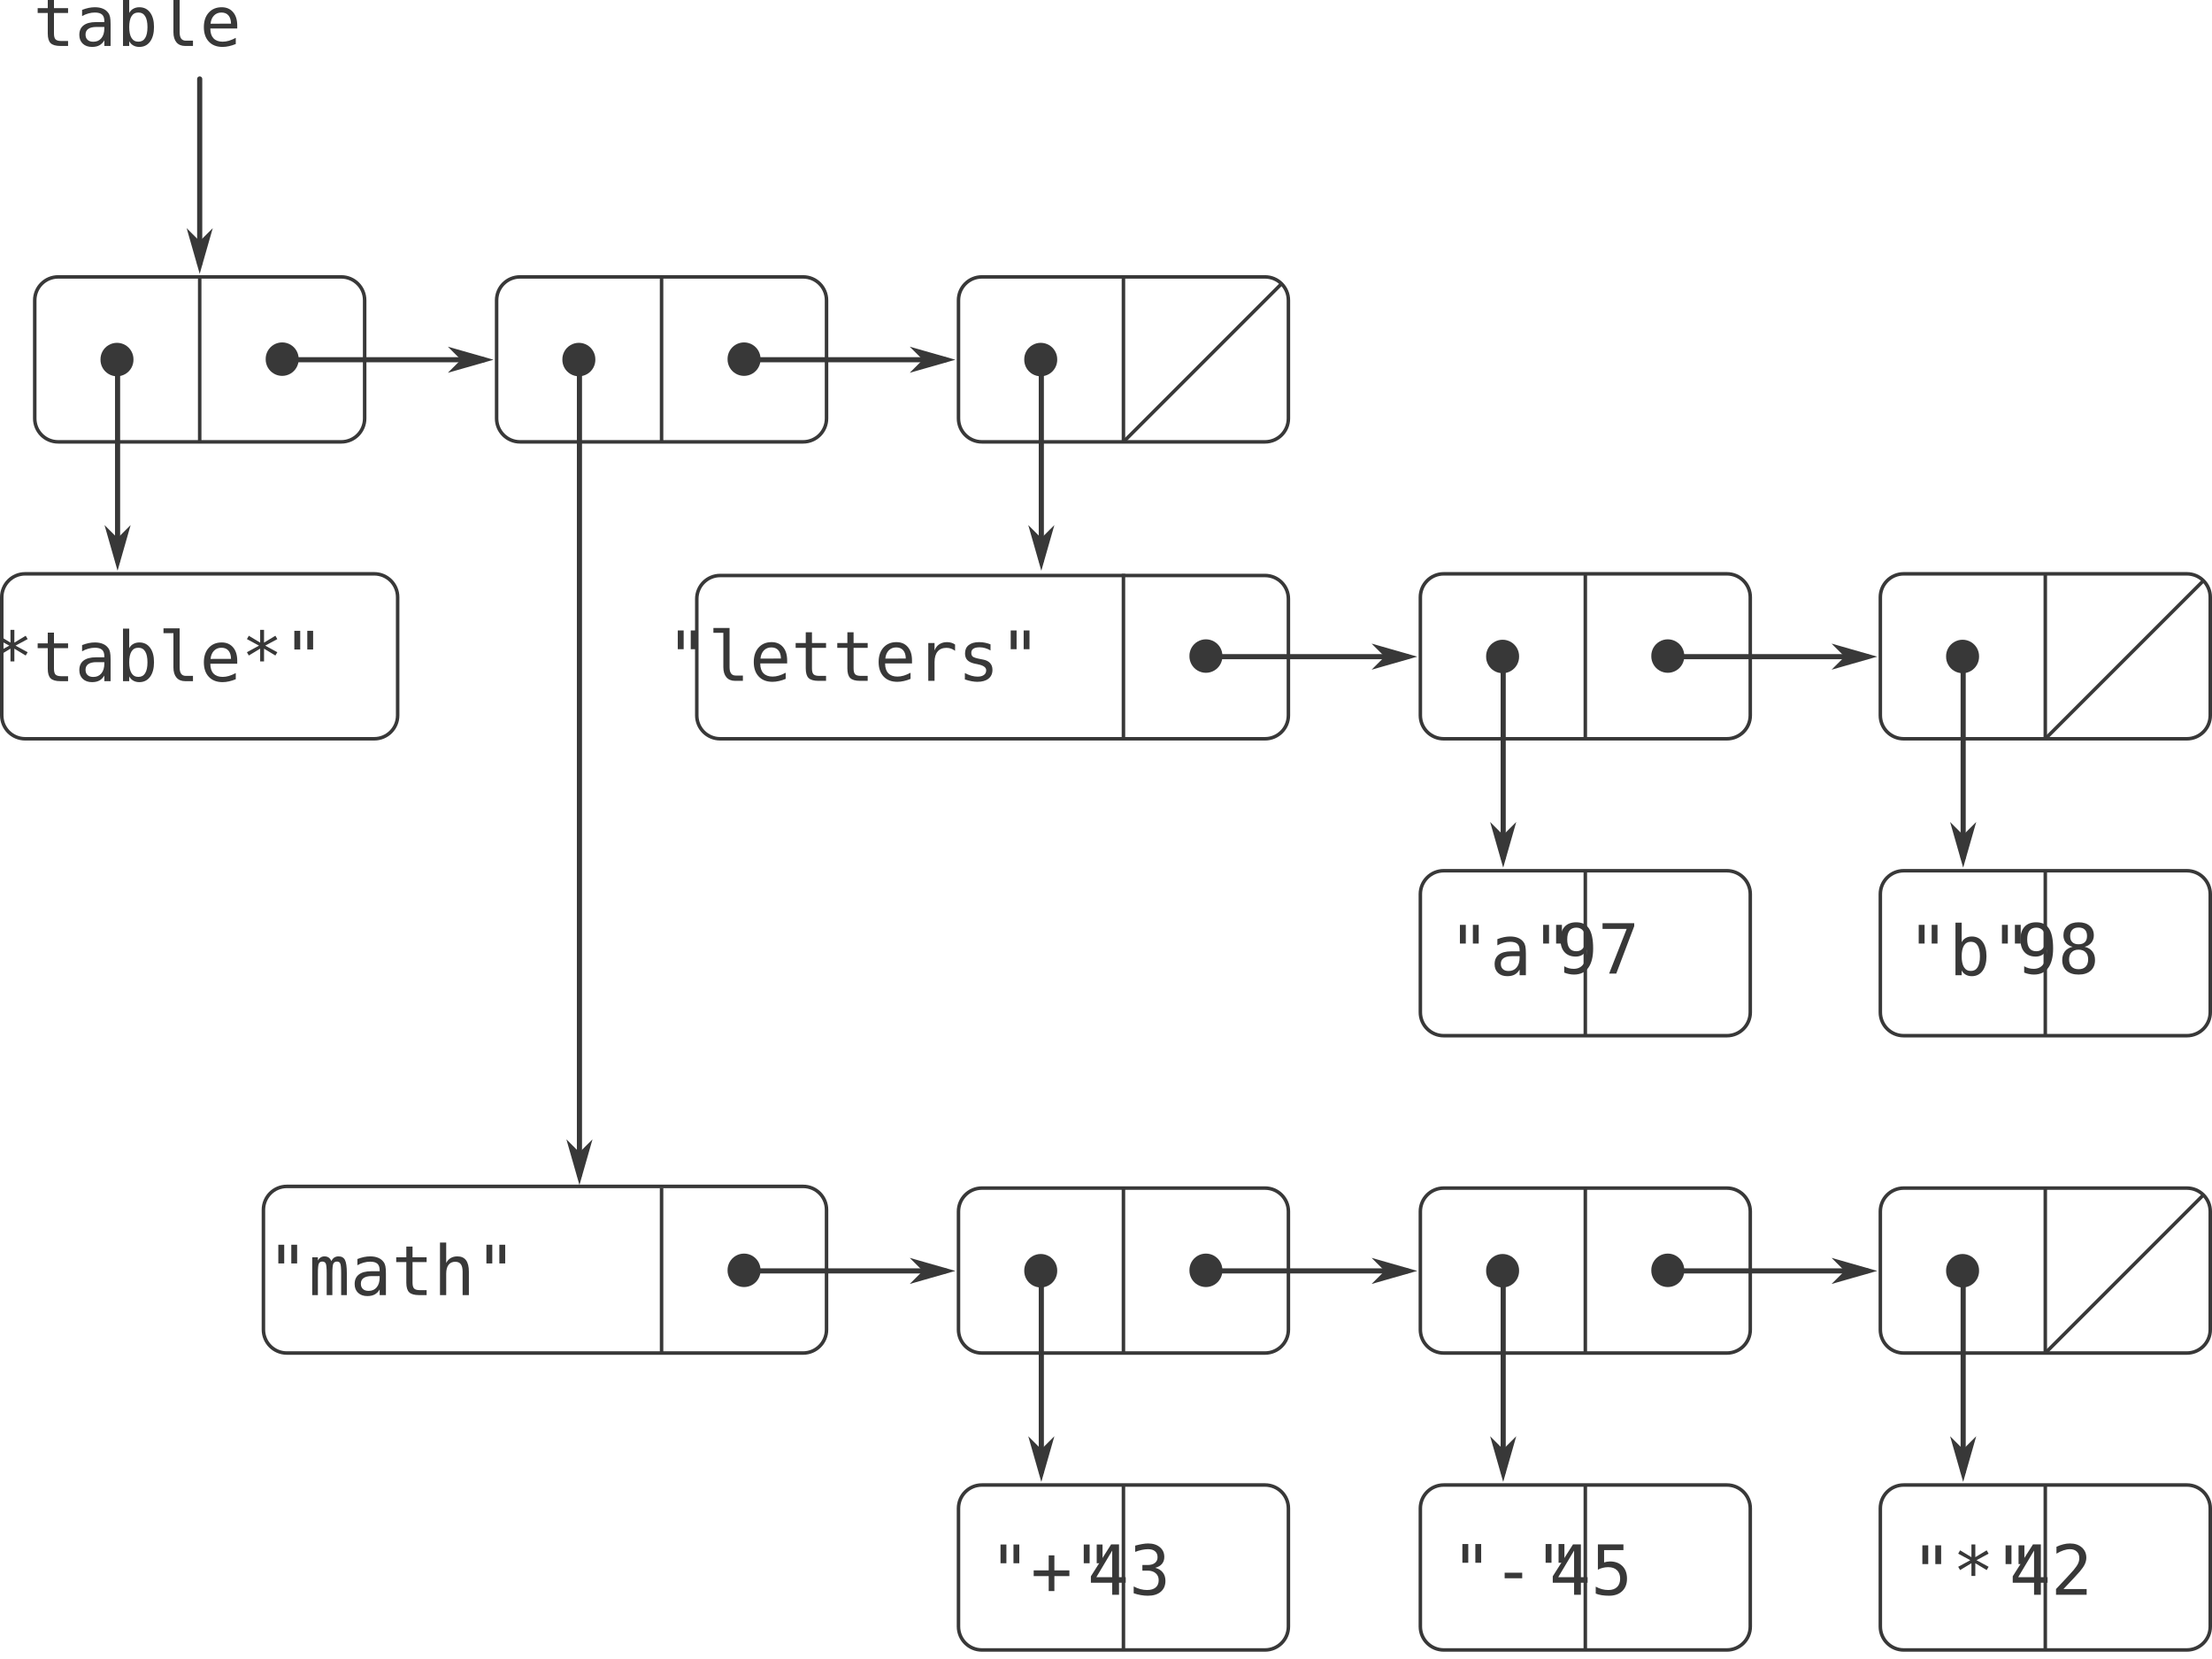
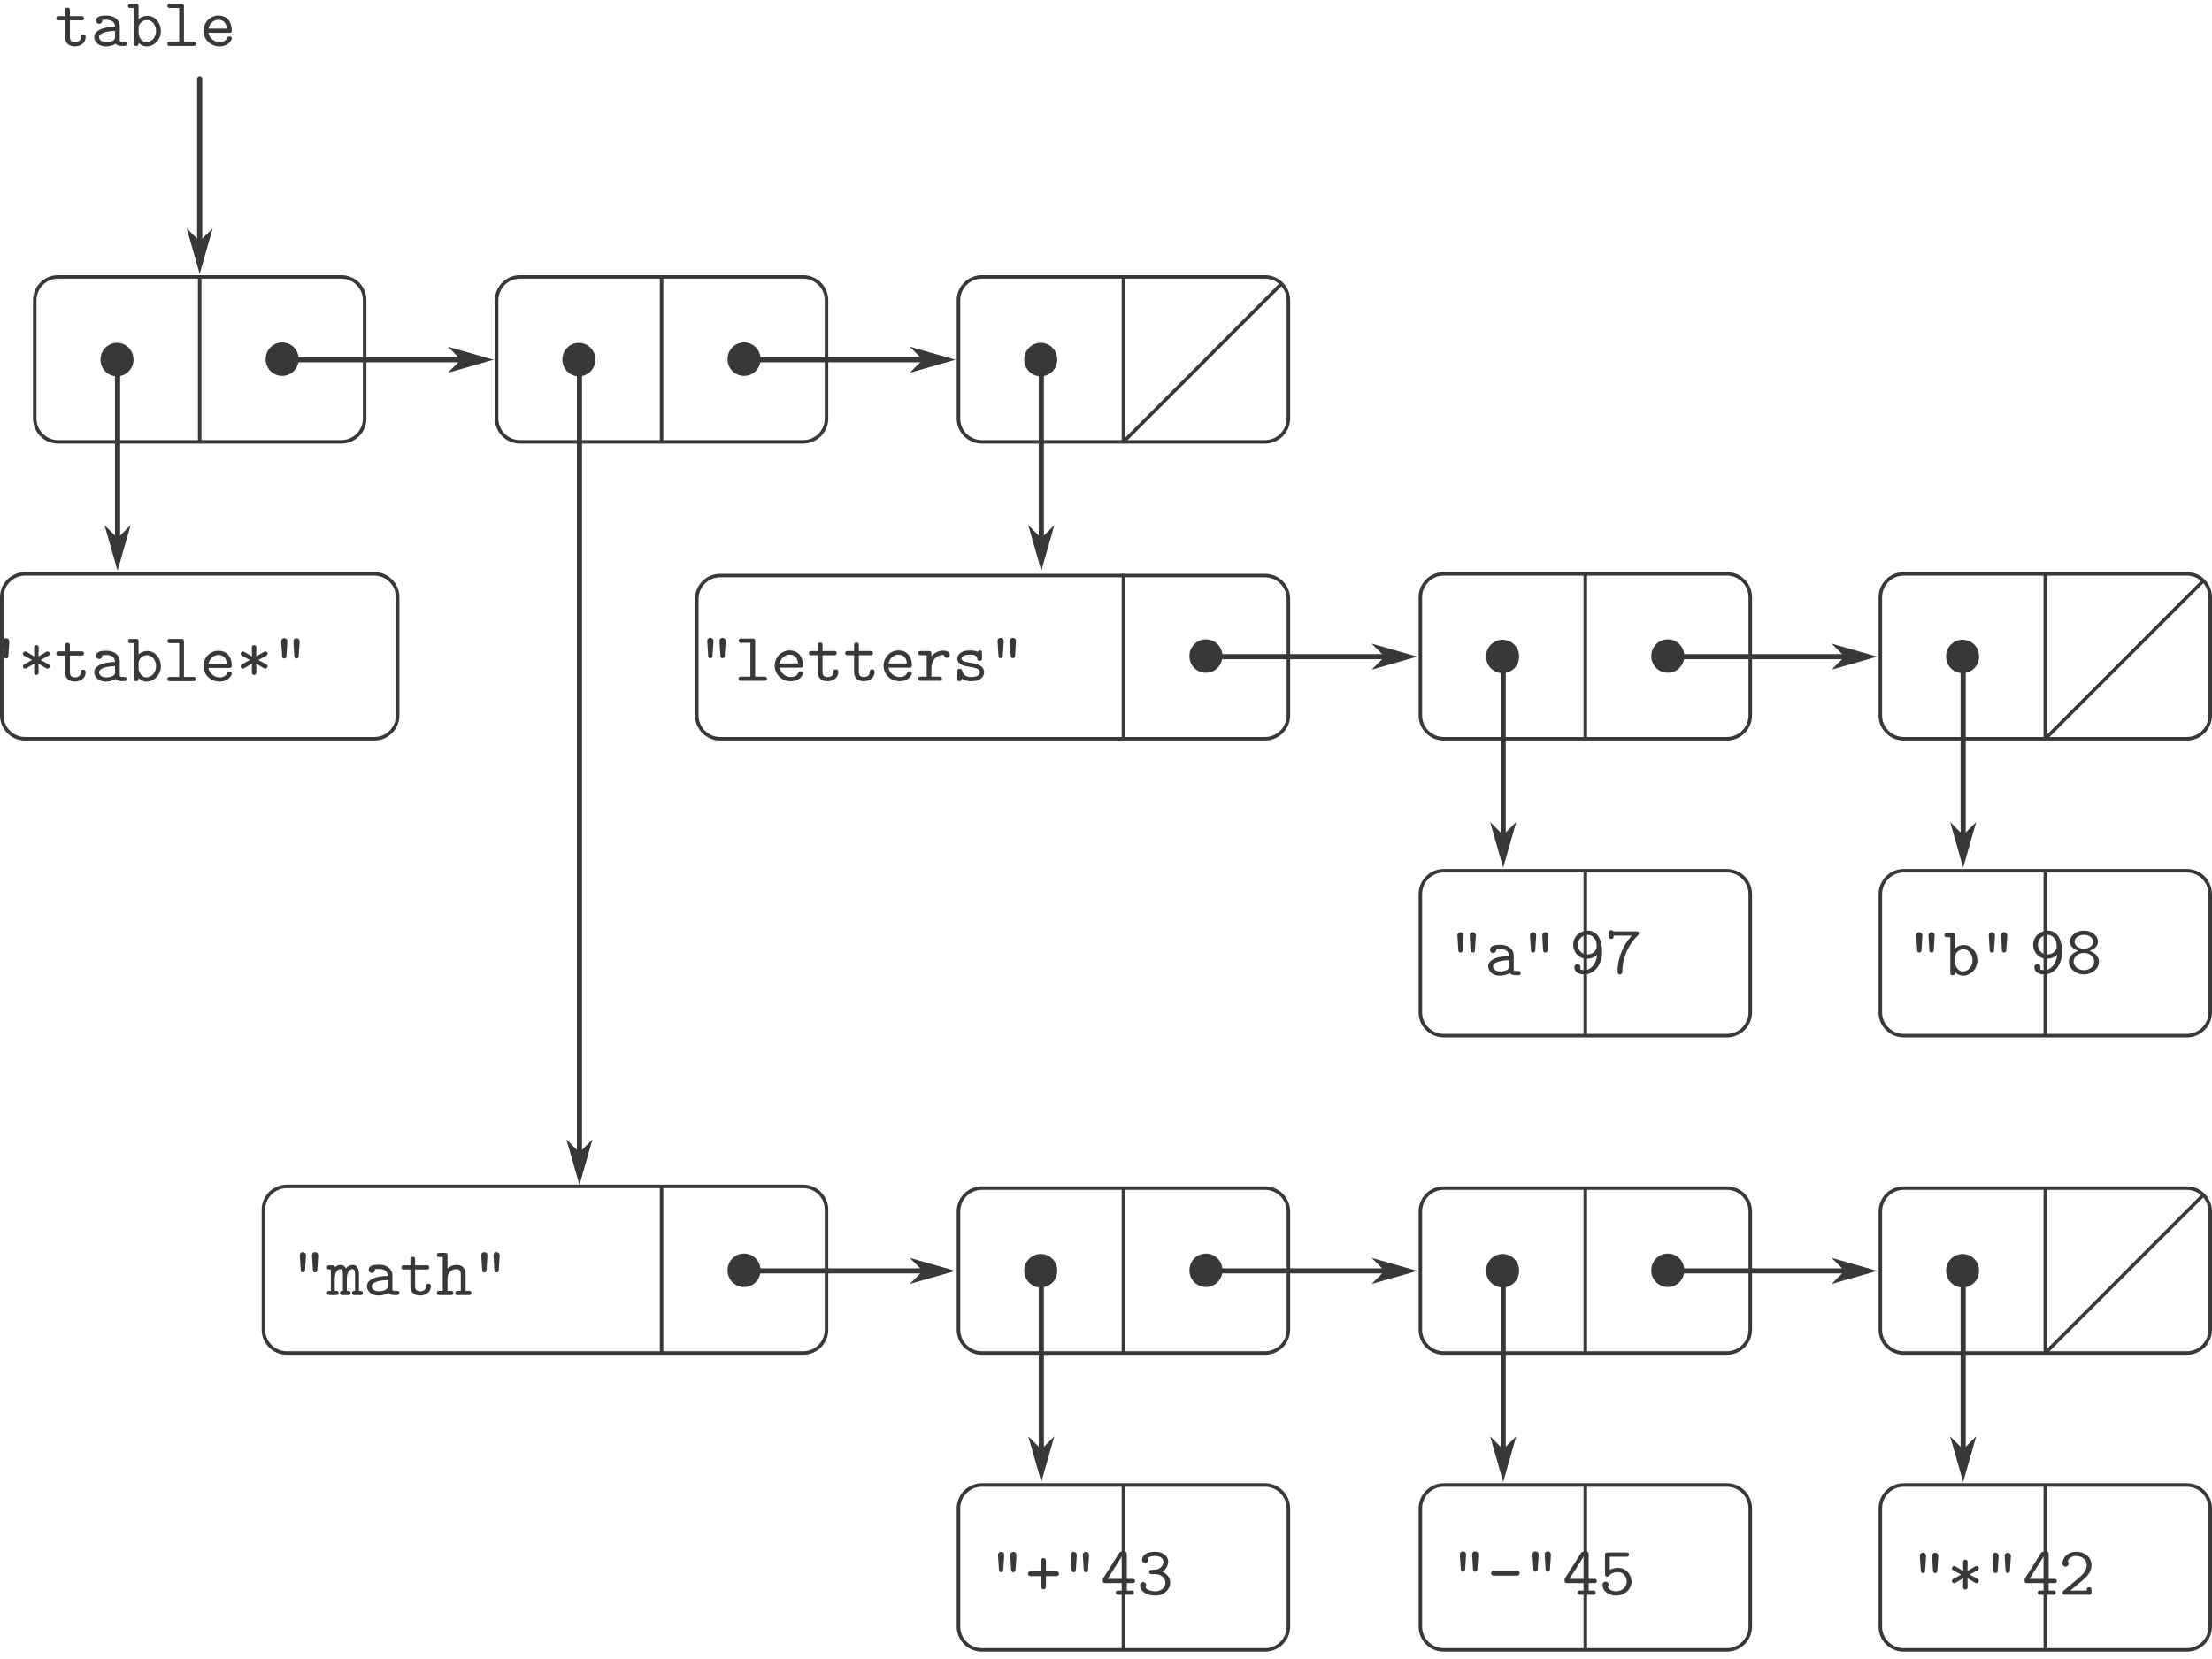
<svg xmlns="http://www.w3.org/2000/svg" preserveAspectRatio="xMinYMin meet" viewBox="0 0 640.012 480" id="svg6534" version="1.1" width="640.012" height="480">
  <defs id="defs6536">
    <marker refX="0" refY="0" orient="auto" id="Arrow1Mstart" style="overflow:visible">
      <path d="M 0,0 5,-5 -12.5,0 5,5 Z" transform="matrix(0.4,0,0,0.4,4,0)" id="path4565" style="fill:#383838;fill-rule:evenodd;stroke:#383838;stroke-width:1pt;marker-start:none" />
    </marker>
    <marker refX="0" refY="0" orient="auto" id="marker7077" style="overflow:visible">
      <path d="M 0,0 5,-5 -12.5,0 5,5 Z" transform="matrix(0.4,0,0,0.4,4,0)" id="path7079" style="fill:#383838;fill-rule:evenodd;stroke:#383838;stroke-width:1pt;marker-start:none" />
    </marker>
    <marker refX="0" refY="0" orient="auto" id="marker7081" style="overflow:visible">
      <path d="M 0,0 5,-5 -12.5,0 5,5 Z" transform="matrix(0.4,0,0,0.4,4,0)" id="path7083" style="fill:#383838;fill-rule:evenodd;stroke:#383838;stroke-width:1pt;marker-start:none" />
    </marker>
    <marker refX="0" refY="0" orient="auto" id="Arrow1Mstart-8" style="overflow:visible">
      <path d="M 0,0 5,-5 -12.5,0 5,5 Z" transform="matrix(0.4,0,0,0.4,4,0)" id="path4565-5" style="fill:#383838;fill-rule:evenodd;stroke:#383838;stroke-width:1pt;marker-start:none" />
    </marker>
    <marker refX="0" refY="0" orient="auto" id="marker7171" style="overflow:visible">
      <path d="M 0,0 5,-5 -12.5,0 5,5 Z" transform="matrix(0.4,0,0,0.4,4,0)" id="path7173" style="fill:#383838;fill-rule:evenodd;stroke:#383838;stroke-width:1pt;marker-start:none" />
    </marker>
    <marker refX="0" refY="0" orient="auto" id="Arrow1Mstart-84" style="overflow:visible">
      <path d="M 0,0 5,-5 -12.5,0 5,5 Z" transform="matrix(0.4,0,0,0.4,4,0)" id="path4565-7" style="fill:#383838;fill-rule:evenodd;stroke:#383838;stroke-width:1pt;marker-start:none" />
    </marker>
    <marker refX="0" refY="0" orient="auto" id="marker7267" style="overflow:visible">
      <path d="M 0,0 5,-5 -12.5,0 5,5 Z" transform="matrix(0.4,0,0,0.4,4,0)" id="path7269" style="fill:#383838;fill-rule:evenodd;stroke:#383838;stroke-width:1pt;marker-start:none" />
    </marker>
    <marker refX="0" refY="0" orient="auto" id="Arrow1Mstart-5" style="overflow:visible">
      <path d="M 0,0 5,-5 -12.5,0 5,5 Z" transform="matrix(0.4,0,0,0.4,4,0)" id="path4565-0" style="fill:#383838;fill-rule:evenodd;stroke:#383838;stroke-width:1pt;marker-start:none" />
    </marker>
    <marker refX="0" refY="0" orient="auto" id="Arrow1Mstart-9" style="overflow:visible">
      <path d="M 0,0 5,-5 -12.5,0 5,5 Z" transform="matrix(0.4,0,0,0.4,4,0)" id="path4565-03" style="fill:#383838;fill-rule:evenodd;stroke:#383838;stroke-width:1pt;marker-start:none" />
    </marker>
    <marker refX="0" refY="0" orient="auto" id="marker3084" style="overflow:visible">
      <path d="M 0,0 5,-5 -12.5,0 5,5 Z" transform="matrix(0.4,0,0,0.4,4,0)" id="path3086" style="fill:#383838;fill-rule:evenodd;stroke:#383838;stroke-width:1pt;marker-start:none" />
    </marker>
    <marker refX="0" refY="0" orient="auto" id="Arrow1Mstart-3" style="overflow:visible">
      <path d="M 0,0 5,-5 -12.5,0 5,5 Z" transform="matrix(0.4,0,0,0.4,4,0)" id="path4565-9" style="fill:#383838;fill-rule:evenodd;stroke:#383838;stroke-width:1pt;marker-start:none" />
    </marker>
    <marker refX="0" refY="0" orient="auto" id="marker3241" style="overflow:visible">
      <path d="M 0,0 5,-5 -12.5,0 5,5 Z" transform="matrix(0.4,0,0,0.4,4,0)" id="path3243" style="fill:#383838;fill-rule:evenodd;stroke:#383838;stroke-width:1pt;marker-start:none" />
    </marker>
    <marker refX="0" refY="0" orient="auto" id="marker3245" style="overflow:visible">
      <path d="M 0,0 5,-5 -12.5,0 5,5 Z" transform="matrix(0.4,0,0,0.4,4,0)" id="path3247" style="fill:#383838;fill-rule:evenodd;stroke:#383838;stroke-width:1pt;marker-start:none" />
    </marker>
    <marker refX="0" refY="0" orient="auto" id="marker3249" style="overflow:visible">
      <path d="M 0,0 5,-5 -12.5,0 5,5 Z" transform="matrix(0.4,0,0,0.4,4,0)" id="path3251" style="fill:#383838;fill-rule:evenodd;stroke:#383838;stroke-width:1pt;marker-start:none" />
    </marker>
    <marker refX="0" refY="0" orient="auto" id="marker3253" style="overflow:visible">
      <path d="M 0,0 5,-5 -12.5,0 5,5 Z" transform="matrix(0.4,0,0,0.4,4,0)" id="path3255" style="fill:#383838;fill-rule:evenodd;stroke:#383838;stroke-width:1pt;marker-start:none" />
    </marker>
    <marker refX="0" refY="0" orient="auto" id="marker3257" style="overflow:visible">
      <path d="M 0,0 5,-5 -12.5,0 5,5 Z" transform="matrix(0.4,0,0,0.4,4,0)" id="path3259" style="fill:#383838;fill-rule:evenodd;stroke:#383838;stroke-width:1pt;marker-start:none" />
    </marker>
    <marker refX="0" refY="0" orient="auto" id="Arrow1Mstart-4" style="overflow:visible">
      <path d="M 0,0 5,-5 -12.5,0 5,5 Z" transform="matrix(0.4,0,0,0.4,4,0)" id="path4565-1" style="fill:#383838;fill-rule:evenodd;stroke:#383838;stroke-width:1pt;marker-start:none" />
    </marker>
    <marker refX="0" refY="0" orient="auto" id="Arrow1Mstart-1" style="overflow:visible">
      <path d="M 0,0 5,-5 -12.5,0 5,5 Z" transform="matrix(0.4,0,0,0.4,4,0)" id="path4565-3" style="fill:#383838;fill-rule:evenodd;stroke:#383838;stroke-width:1pt;marker-start:none" />
    </marker>
    <marker refX="0" refY="0" orient="auto" id="Arrow1Mstart-82" style="overflow:visible">
      <path d="M 0,0 5,-5 -12.5,0 5,5 Z" transform="matrix(0.4,0,0,0.4,4,0)" id="path4565-90" style="fill:#383838;fill-rule:evenodd;stroke:#383838;stroke-width:1pt;marker-start:none" />
    </marker>
    <marker refX="0" refY="0" orient="auto" id="Arrow1Mstart-93" style="overflow:visible">
      <path d="M 0,0 5,-5 -12.5,0 5,5 Z" transform="matrix(0.4,0,0,0.4,4,0)" id="path4565-54" style="fill:#383838;fill-rule:evenodd;stroke:#383838;stroke-width:1pt;marker-start:none" />
    </marker>
    <marker refX="0" refY="0" orient="auto" id="Arrow1Mstart-56" style="overflow:visible">
      <path d="M 0,0 5,-5 -12.5,0 5,5 Z" transform="matrix(0.4,0,0,0.4,4,0)" id="path4565-93" style="fill:#383838;fill-rule:evenodd;stroke:#383838;stroke-width:1pt;marker-start:none" />
    </marker>
    <marker refX="0" refY="0" orient="auto" id="marker3570" style="overflow:visible">
      <path d="M 0,0 5,-5 -12.5,0 5,5 Z" transform="matrix(0.4,0,0,0.4,4,0)" id="path3572" style="fill:#383838;fill-rule:evenodd;stroke:#383838;stroke-width:1pt;marker-start:none" />
    </marker>
    <marker refX="0" refY="0" orient="auto" id="marker3574" style="overflow:visible">
      <path d="M 0,0 5,-5 -12.5,0 5,5 Z" transform="matrix(0.4,0,0,0.4,4,0)" id="path3576" style="fill:#383838;fill-rule:evenodd;stroke:#383838;stroke-width:1pt;marker-start:none" />
    </marker>
    <marker refX="0" refY="0" orient="auto" id="marker3578" style="overflow:visible">
      <path d="M 0,0 5,-5 -12.5,0 5,5 Z" transform="matrix(0.4,0,0,0.4,4,0)" id="path3580" style="fill:#383838;fill-rule:evenodd;stroke:#383838;stroke-width:1pt;marker-start:none" />
    </marker>
    <marker refX="0" refY="0" orient="auto" id="marker3582" style="overflow:visible">
      <path d="M 0,0 5,-5 -12.5,0 5,5 Z" transform="matrix(0.4,0,0,0.4,4,0)" id="path3584" style="fill:#383838;fill-rule:evenodd;stroke:#383838;stroke-width:1pt;marker-start:none" />
    </marker>
    <marker refX="0" refY="0" orient="auto" id="marker3586" style="overflow:visible">
      <path d="M 0,0 5,-5 -12.5,0 5,5 Z" transform="matrix(0.4,0,0,0.4,4,0)" id="path3588" style="fill:#383838;fill-rule:evenodd;stroke:#383838;stroke-width:1pt;marker-start:none" />
    </marker>
    <marker refX="0" refY="0" orient="auto" id="marker3590" style="overflow:visible">
      <path d="M 0,0 5,-5 -12.5,0 5,5 Z" transform="matrix(0.4,0,0,0.4,4,0)" id="path3592" style="fill:#383838;fill-rule:evenodd;stroke:#383838;stroke-width:1pt;marker-start:none" />
    </marker>
    <marker refX="0" refY="0" orient="auto" id="Arrow1Mstart-35" style="overflow:visible">
      <path d="M 0,0 5,-5 -12.5,0 5,5 Z" transform="matrix(0.4,0,0,0.4,4,0)" id="path4565-542" style="fill:#383838;fill-rule:evenodd;stroke:#383838;stroke-width:1pt;marker-start:none" />
    </marker>
    <marker refX="0" refY="0" orient="auto" id="marker3756" style="overflow:visible">
      <path d="M 0,0 5,-5 -12.5,0 5,5 Z" transform="matrix(0.4,0,0,0.4,4,0)" id="path3758" style="fill:#383838;fill-rule:evenodd;stroke:#383838;stroke-width:1pt;marker-start:none" />
    </marker>
    <marker refX="0" refY="0" orient="auto" id="Arrow1Mstart-569" style="overflow:visible">
      <path d="M 0,0 5,-5 -12.5,0 5,5 Z" transform="matrix(0.4,0,0,0.4,4,0)" id="path4565-6" style="fill:#383838;fill-rule:evenodd;stroke:#383838;stroke-width:1pt;marker-start:none" />
    </marker>
    <marker refX="0" refY="0" orient="auto" id="marker3756-7" style="overflow:visible">
      <path d="M 0,0 5,-5 -12.5,0 5,5 Z" transform="matrix(0.4,0,0,0.4,4,0)" id="path3758-6" style="fill:#383838;fill-rule:evenodd;stroke:#383838;stroke-width:1pt;marker-start:none" />
    </marker>
    <marker refX="0" refY="0" orient="auto" id="Arrow1Mstart-51" style="overflow:visible">
      <path d="M 0,0 5,-5 -12.5,0 5,5 Z" transform="matrix(0.4,0,0,0.4,4,0)" id="path4565-77" style="fill:#383838;fill-rule:evenodd;stroke:#383838;stroke-width:1pt;marker-start:none" />
    </marker>
    <marker refX="0" refY="0" orient="auto" id="marker3859" style="overflow:visible">
      <path d="M 0,0 5,-5 -12.5,0 5,5 Z" transform="matrix(0.4,0,0,0.4,4,0)" id="path3861" style="fill:#383838;fill-rule:evenodd;stroke:#383838;stroke-width:1pt;marker-start:none" />
    </marker>
    <marker refX="0" refY="0" orient="auto" id="marker3863" style="overflow:visible">
      <path d="M 0,0 5,-5 -12.5,0 5,5 Z" transform="matrix(0.4,0,0,0.4,4,0)" id="path3865" style="fill:#383838;fill-rule:evenodd;stroke:#383838;stroke-width:1pt;marker-start:none" />
    </marker>
  </defs>
  <rect width="100%" height="100%" fill="#ffffff" id="rect73" x="0" y="0" />
  <rect style="fill:none;fill-opacity:1;stroke:#383838;stroke-width:1.015;stroke-linecap:round;stroke-linejoin:round;stroke-miterlimit:4;stroke-dasharray:none;stroke-dashoffset:0;stroke-opacity:1" id="rect3794-7-1-0-6-6" y="343.755" x="544.05" ry="6.764" rx="6.764" height="47.727" width="95.455" />
  <rect style="fill:none;fill-opacity:1;stroke:#383838;stroke-width:1.015;stroke-linecap:round;stroke-linejoin:round;stroke-miterlimit:4;stroke-dasharray:none;stroke-dashoffset:0;stroke-opacity:1" id="rect3794-7-1-0-5" y="343.755" x="277.326" ry="6.764" rx="6.764" height="47.727" width="95.455" />
  <rect style="fill:none;fill-opacity:1;stroke:#383838;stroke-width:1.015;stroke-linecap:round;stroke-linejoin:round;stroke-miterlimit:4;stroke-dasharray:none;stroke-dashoffset:0;stroke-opacity:1" id="rect3794-7-1-0-5-6" y="80.118" x="10.053" ry="6.764" rx="6.764" height="47.727" width="95.455" />
  <path style="display:inline;fill:none;stroke:#383838;stroke-width:1.488;stroke-linecap:round;stroke-linejoin:round;stroke-miterlimit:4;stroke-dasharray:none;stroke-opacity:1;marker-start:url(#Arrow1Mstart)" id="path4554-9-4-6" d="M 57.78,76.3 V 22.845" />
  <rect style="fill:none;fill-opacity:1;stroke:#383838;stroke-width:1.015;stroke-linecap:round;stroke-linejoin:round;stroke-miterlimit:4;stroke-dasharray:none;stroke-dashoffset:0;stroke-opacity:1" id="rect3794-7-1-0-5-6-0" y="429.664" x="277.326" ry="6.764" rx="6.764" height="47.727" width="95.455" />
  <rect style="fill:none;fill-opacity:1;stroke:#383838;stroke-width:1.015;stroke-linecap:round;stroke-linejoin:round;stroke-miterlimit:4;stroke-dasharray:none;stroke-dashoffset:0;stroke-opacity:1" id="rect3794-7-1-0-5-5-9" y="429.664" x="544.05" ry="6.764" rx="6.764" height="47.727" width="95.455" />
  <rect style="fill:none;fill-opacity:1;stroke:#383838;stroke-width:1.015;stroke-linecap:round;stroke-linejoin:round;stroke-miterlimit:4;stroke-dasharray:none;stroke-dashoffset:0;stroke-opacity:1" id="rect3794-7-1-0-5-5" y="343.755" x="410.962" ry="6.764" rx="6.764" height="47.727" width="95.455" />
  <rect style="fill:none;fill-opacity:1;stroke:#383838;stroke-width:1.015;stroke-linecap:round;stroke-linejoin:round;stroke-miterlimit:4;stroke-dasharray:none;stroke-dashoffset:0;stroke-opacity:1" id="rect3794-7-1-0-5-6-9" y="343.269" x="76.22" ry="6.764" rx="6.764" height="48.213" width="162.923" />
  <rect style="fill:none;fill-opacity:1;stroke:#383838;stroke-width:1.015;stroke-linecap:round;stroke-linejoin:round;stroke-miterlimit:4;stroke-dasharray:none;stroke-dashoffset:0;stroke-opacity:1" id="rect3794-7-1-0-5-5-9-4" y="251.936" x="544.05" ry="6.764" rx="6.764" height="47.727" width="95.455" />
  <rect style="fill:none;fill-opacity:1;stroke:#383838;stroke-width:1.015;stroke-linecap:round;stroke-linejoin:round;stroke-miterlimit:4;stroke-dasharray:none;stroke-dashoffset:0;stroke-opacity:1" id="rect3794-7-1-0-5-8-7" y="251.936" x="410.962" ry="6.764" rx="6.764" height="47.727" width="95.455" />
  <rect style="fill:none;fill-opacity:1;stroke:#383838;stroke-width:1.015;stroke-linecap:round;stroke-linejoin:round;stroke-miterlimit:4;stroke-dasharray:none;stroke-dashoffset:0;stroke-opacity:1" id="rect3794-7-1-0-6-6-0" y="166.027" x="544.05" ry="6.764" rx="6.764" height="47.727" width="95.455" />
  <rect style="fill:none;fill-opacity:1;stroke:#383838;stroke-width:1.015;stroke-linecap:round;stroke-linejoin:round;stroke-miterlimit:4;stroke-dasharray:none;stroke-dashoffset:0;stroke-opacity:1" id="rect3794-7-1-0-5-5-91" y="166.027" x="410.962" ry="6.764" rx="6.764" height="47.727" width="95.455" />
  <rect style="fill:none;fill-opacity:1;stroke:#383838;stroke-width:1.015;stroke-linecap:round;stroke-linejoin:round;stroke-miterlimit:4;stroke-dasharray:none;stroke-dashoffset:0;stroke-opacity:1" id="rect3794-7-1-0-5-6-3" y="166.513" x="201.605" ry="6.764" rx="6.764" height="47.242" width="171.175" />
  <rect style="fill:none;fill-opacity:1;stroke:#383838;stroke-width:1.015;stroke-linecap:round;stroke-linejoin:round;stroke-miterlimit:4;stroke-dasharray:none;stroke-dashoffset:0;stroke-opacity:1" id="rect3794-7-1-0-6-6-0-2" y="80.118" x="277.326" ry="6.764" rx="6.764" height="47.727" width="95.455" />
  <rect style="fill:none;fill-opacity:1;stroke:#383838;stroke-width:1.015;stroke-linecap:round;stroke-linejoin:round;stroke-miterlimit:4;stroke-dasharray:none;stroke-dashoffset:0;stroke-opacity:1" id="rect3794-7-1-0-5-5-91-1" y="80.118" x="143.689" ry="6.764" rx="6.764" height="47.727" width="95.455" />
  <rect style="fill:none;fill-opacity:1;stroke:#383838;stroke-width:1.015;stroke-linecap:round;stroke-linejoin:round;stroke-miterlimit:4;stroke-dasharray:none;stroke-dashoffset:0;stroke-opacity:1" id="rect3794-7-1-0-5-8" y="429.664" x="410.962" ry="6.764" rx="6.764" height="47.727" width="95.455" />
  <rect style="display:inline;fill:none;stroke:#383838;stroke-width:1.015;stroke-linecap:round;stroke-linejoin:round;stroke-miterlimit:4;stroke-dasharray:none;stroke-dashoffset:0;stroke-opacity:1" id="rect3794-77-9-4-4-9-4" y="166.027" x="0.507" ry="6.764" rx="6.764" height="47.727" width="114.546" />
  <path style="display:inline;fill:#383838;fill-opacity:1;stroke:#383838;stroke-width:0;stroke-linecap:round;stroke-linejoin:round;stroke-miterlimit:4;stroke-dasharray:none;stroke-dashoffset:0;stroke-opacity:1" id="path4491-4-7-7-5" d="m 38.621,104.032 a 4.773,4.773 0 1 1 -9.545,0 4.773,4.773 0 1 1 9.545,0 z" />
  <path style="display:inline;fill:none;stroke:#383838;stroke-width:1.488;stroke-linecap:round;stroke-linejoin:round;stroke-miterlimit:4;stroke-dasharray:none;stroke-opacity:1;marker-start:url(#Arrow1Mstart)" id="path4554-5-0-27-6" d="M 34.019,162.209 V 103.509" />
  <path style="display:inline;fill:#383838;fill-opacity:1;stroke:#383838;stroke-width:0;stroke-linecap:round;stroke-linejoin:round;stroke-miterlimit:4;stroke-dasharray:none;stroke-dashoffset:0;stroke-opacity:1" id="path4491-44-0-1-7" d="m 86.416,103.914 a 4.773,4.773 0 1 1 -9.545,0 4.773,4.773 0 1 1 9.545,0 z" />
  <path style="display:inline;fill:none;stroke:#383838;stroke-width:1.488;stroke-linecap:round;stroke-linejoin:round;stroke-miterlimit:4;stroke-dasharray:none;stroke-opacity:1;marker-start:url(#Arrow1Mstart)" id="path4554-5-2-3-85-7" d="M 139.871,104.084 H 81.171" />
  <path style="display:inline;fill:none;stroke:#383838;stroke-width:1.488;stroke-linecap:round;stroke-linejoin:round;stroke-miterlimit:4;stroke-dasharray:none;stroke-opacity:1;marker-start:url(#Arrow1Mstart)" id="path4554-5-2-3-85-3-8-1" d="M 273.507,104.084 H 215.27" />
  <path style="display:inline;fill:#383838;fill-opacity:1;stroke:#383838;stroke-width:0;stroke-linecap:round;stroke-linejoin:round;stroke-miterlimit:4;stroke-dasharray:none;stroke-dashoffset:0;stroke-opacity:1" id="path4491-44-0-1-73-5-5" d="m 220.053,103.914 a 4.773,4.773 0 1 1 -9.545,0 4.773,4.773 0 1 1 9.545,0 z" />
  <path style="display:inline;fill:none;stroke:#383838;stroke-width:1.488;stroke-linecap:round;stroke-linejoin:round;stroke-miterlimit:4;stroke-dasharray:none;stroke-opacity:1;marker-start:url(#Arrow1Mstart)" id="path4554-5-0-27-65-3-7" d="M 167.655,339.937 V 104.011" />
  <path style="display:inline;fill:#383838;fill-opacity:1;stroke:#383838;stroke-width:0;stroke-linecap:round;stroke-linejoin:round;stroke-miterlimit:4;stroke-dasharray:none;stroke-dashoffset:0;stroke-opacity:1" id="path4491-4-7-7-2-2-0" d="m 172.257,104.032 a 4.773,4.773 0 1 1 -9.545,0 4.773,4.773 0 1 1 9.545,0 z" />
  <path style="display:inline;fill:#383838;fill-opacity:1;stroke:#383838;stroke-width:0;stroke-linecap:round;stroke-linejoin:round;stroke-miterlimit:4;stroke-dasharray:none;stroke-dashoffset:0;stroke-opacity:1" id="path4491-4-7-6-8-8-8" d="m 305.894,104.032 a 4.773,4.773 0 1 1 -9.545,0 4.773,4.773 0 1 1 9.545,0 z" />
  <path style="display:inline;fill:none;stroke:#383838;stroke-width:1.488;stroke-linecap:round;stroke-linejoin:round;stroke-miterlimit:4;stroke-dasharray:none;stroke-opacity:1;marker-start:url(#Arrow1Mstart)" id="path4554-5-0-7-2-6-2" d="M 301.292,162.209 V 103.509" />
  <path style="display:inline;fill:none;stroke:#383838;stroke-width:1.488;stroke-linecap:round;stroke-linejoin:round;stroke-miterlimit:4;stroke-dasharray:none;stroke-opacity:1;marker-start:url(#Arrow1Mstart)" id="path4554-5-2-3-85-7-5" d="M 407.144,189.993 H 348.926" />
  <path style="display:inline;fill:#383838;fill-opacity:1;stroke:#383838;stroke-width:0;stroke-linecap:round;stroke-linejoin:round;stroke-miterlimit:4;stroke-dasharray:none;stroke-dashoffset:0;stroke-opacity:1" id="path4491-44-0-1-7-9" d="m 353.689,189.823 a 4.773,4.773 0 1 1 -9.545,0 4.773,4.773 0 1 1 9.545,0 z" />
  <path style="display:inline;fill:#383838;fill-opacity:1;stroke:#383838;stroke-width:0;stroke-linecap:round;stroke-linejoin:round;stroke-miterlimit:4;stroke-dasharray:none;stroke-dashoffset:0;stroke-opacity:1" id="path4491-4-7-7-2-2" d="m 439.53,189.941 a 4.773,4.773 0 1 1 -9.545,0 4.773,4.773 0 1 1 9.545,0 z" />
  <path style="display:inline;fill:none;stroke:#383838;stroke-width:1.488;stroke-linecap:round;stroke-linejoin:round;stroke-miterlimit:4;stroke-dasharray:none;stroke-opacity:1;marker-start:url(#Arrow1Mstart)" id="path4554-5-0-27-65-3" d="M 434.928,248.118 V 189.419" />
  <path style="display:inline;fill:none;stroke:#383838;stroke-width:1.488;stroke-linecap:round;stroke-linejoin:round;stroke-miterlimit:4;stroke-dasharray:none;stroke-opacity:1;marker-start:url(#Arrow1Mstart)" id="path4554-5-2-3-85-3-8" d="M 540.231,189.993 H 482.822" />
  <path style="display:inline;fill:#383838;fill-opacity:1;stroke:#383838;stroke-width:0;stroke-linecap:round;stroke-linejoin:round;stroke-miterlimit:4;stroke-dasharray:none;stroke-dashoffset:0;stroke-opacity:1" id="path4491-44-0-1-73-5" d="m 487.326,189.823 a 4.773,4.773 0 1 1 -9.545,0 4.773,4.773 0 1 1 9.545,0 z" />
  <path style="display:inline;fill:#383838;fill-opacity:1;stroke:#383838;stroke-width:0;stroke-linecap:round;stroke-linejoin:round;stroke-miterlimit:4;stroke-dasharray:none;stroke-dashoffset:0;stroke-opacity:1" id="path4491-4-7-6-8-8" d="m 572.618,189.941 a 4.773,4.773 0 1 1 -9.545,0 4.773,4.773 0 1 1 9.545,0 z" />
  <path style="display:inline;fill:none;stroke:#383838;stroke-width:1.488;stroke-linecap:round;stroke-linejoin:round;stroke-miterlimit:4;stroke-dasharray:none;stroke-opacity:1;marker-start:url(#Arrow1Mstart)" id="path4554-5-0-7-2-6" d="M 568.016,248.118 V 189.901" />
  <path style="display:inline;fill:none;stroke:#383838;stroke-width:1.488;stroke-linecap:round;stroke-linejoin:round;stroke-miterlimit:4;stroke-dasharray:none;stroke-opacity:1;marker-start:url(#Arrow1Mstart)" id="path4554-5-2-3-85-7-4" d="M 273.507,367.721 H 215.348" />
  <path style="display:inline;fill:#383838;fill-opacity:1;stroke:#383838;stroke-width:0;stroke-linecap:round;stroke-linejoin:round;stroke-miterlimit:4;stroke-dasharray:none;stroke-dashoffset:0;stroke-opacity:1" id="path4491-44-0-1-7-7" d="m 220.053,367.55 a 4.773,4.773 0 1 1 -9.545,0 4.773,4.773 0 1 1 9.545,0 z" />
  <path style="display:inline;fill:#383838;fill-opacity:1;stroke:#383838;stroke-width:0;stroke-linecap:round;stroke-linejoin:round;stroke-miterlimit:4;stroke-dasharray:none;stroke-dashoffset:0;stroke-opacity:1" id="path4491-4-7-7" d="m 305.894,367.668 a 4.773,4.773 0 1 1 -9.545,0 4.773,4.773 0 1 1 9.545,0 z" />
  <path style="display:inline;fill:none;stroke:#383838;stroke-width:1.488;stroke-linecap:round;stroke-linejoin:round;stroke-miterlimit:4;stroke-dasharray:none;stroke-opacity:1;marker-start:url(#Arrow1Mstart)" id="path4554-5-0-27" d="M 301.292,425.846 V 367.687" />
  <path style="display:inline;fill:none;stroke:#383838;stroke-width:1.488;stroke-linecap:round;stroke-linejoin:round;stroke-miterlimit:4;stroke-dasharray:none;stroke-opacity:1;marker-start:url(#Arrow1Mstart)" id="path4554-5-2-3-85" d="M 407.144,367.721 H 348.926" />
  <path style="display:inline;fill:#383838;fill-opacity:1;stroke:#383838;stroke-width:0;stroke-linecap:round;stroke-linejoin:round;stroke-miterlimit:4;stroke-dasharray:none;stroke-dashoffset:0;stroke-opacity:1" id="path4491-44-0-1" d="m 353.689,367.55 a 4.773,4.773 0 1 1 -9.545,0 4.773,4.773 0 1 1 9.545,0 z" />
  <path style="display:inline;fill:#383838;fill-opacity:1;stroke:#383838;stroke-width:0;stroke-linecap:round;stroke-linejoin:round;stroke-miterlimit:4;stroke-dasharray:none;stroke-dashoffset:0;stroke-opacity:1" id="path4491-4-7-7-2" d="m 439.53,367.668 a 4.773,4.773 0 1 1 -9.545,0 4.773,4.773 0 1 1 9.545,0 z" />
  <path style="display:inline;fill:none;stroke:#383838;stroke-width:1.488;stroke-linecap:round;stroke-linejoin:round;stroke-miterlimit:4;stroke-dasharray:none;stroke-opacity:1;marker-start:url(#Arrow1Mstart)" id="path4554-5-0-27-65" d="M 434.928,425.846 V 367.687" />
  <path style="display:inline;fill:none;stroke:#383838;stroke-width:1.488;stroke-linecap:round;stroke-linejoin:round;stroke-miterlimit:4;stroke-dasharray:none;stroke-opacity:1;marker-start:url(#Arrow1Mstart)" id="path4554-5-2-3-85-3" d="M 540.231,367.721 H 482.618" />
  <path style="display:inline;fill:#383838;fill-opacity:1;stroke:#383838;stroke-width:0;stroke-linecap:round;stroke-linejoin:round;stroke-miterlimit:4;stroke-dasharray:none;stroke-dashoffset:0;stroke-opacity:1" id="path4491-44-0-1-73" d="m 487.326,367.55 a 4.773,4.773 0 1 1 -9.545,0 4.773,4.773 0 1 1 9.545,0 z" />
  <path style="display:inline;fill:#383838;fill-opacity:1;stroke:#383838;stroke-width:0;stroke-linecap:round;stroke-linejoin:round;stroke-miterlimit:4;stroke-dasharray:none;stroke-dashoffset:0;stroke-opacity:1" id="path4491-4-7-6-8" d="m 572.618,367.668 a 4.773,4.773 0 1 1 -9.545,0 4.773,4.773 0 1 1 9.545,0 z" />
  <path style="display:inline;fill:none;stroke:#383838;stroke-width:1.488;stroke-linecap:round;stroke-linejoin:round;stroke-miterlimit:4;stroke-dasharray:none;stroke-opacity:1;marker-start:url(#Arrow1Mstart)" id="path4554-5-0-7-2" d="M 568.016,425.846 V 367.687" />
  <path style="fill:none;stroke:#383838;stroke-width:1.015;stroke-linecap:butt;stroke-linejoin:round;stroke-miterlimit:4;stroke-dasharray:none;stroke-opacity:1" id="path4373-3" d="m 591.777,391.482 45.818,-45.818" />
  <path style="fill:none;stroke:#383838;stroke-width:1.015;stroke-linecap:butt;stroke-linejoin:miter;stroke-miterlimit:4;stroke-dasharray:none;stroke-opacity:1" id="path4405-1-3-84-0" d="m 591.777,343.755 v 47.727" />
  <path style="fill:none;stroke:#383838;stroke-width:1.015;stroke-linecap:butt;stroke-linejoin:miter;stroke-miterlimit:4;stroke-dasharray:none;stroke-opacity:1" id="path4405-1-3-3-8" d="m 458.689,343.755 v 47.727" />
  <path style="fill:none;stroke:#383838;stroke-width:1.015;stroke-linecap:butt;stroke-linejoin:miter;stroke-miterlimit:4;stroke-dasharray:none;stroke-opacity:1" id="path4405-1-3-3" d="m 325.053,343.755 v 47.727" />
  <path style="fill:none;stroke:#383838;stroke-width:1.015;stroke-linecap:butt;stroke-linejoin:miter;stroke-miterlimit:4;stroke-dasharray:none;stroke-opacity:1" id="path4405-1-3-3-4-6" d="m 191.417,343.755 v 47.727" />
  <path style="fill:none;stroke:#383838;stroke-width:1.015;stroke-linecap:butt;stroke-linejoin:miter;stroke-miterlimit:4;stroke-dasharray:none;stroke-opacity:1" id="path4405-1-3-3-4-2" d="m 325.053,429.664 v 47.727" />
  <path style="fill:none;stroke:#383838;stroke-width:1.015;stroke-linecap:butt;stroke-linejoin:miter;stroke-miterlimit:4;stroke-dasharray:none;stroke-opacity:1" id="path4405-1-3-3-43" d="m 458.689,429.664 v 47.727" />
  <path style="fill:none;stroke:#383838;stroke-width:1.015;stroke-linecap:butt;stroke-linejoin:miter;stroke-miterlimit:4;stroke-dasharray:none;stroke-opacity:1" id="path4405-1-3-3-8-8" d="m 591.777,429.664 v 47.727" />
  <path style="fill:none;stroke:#383838;stroke-width:1.015;stroke-linecap:butt;stroke-linejoin:miter;stroke-miterlimit:4;stroke-dasharray:none;stroke-opacity:1" id="path4405-1-3-3-8-8-9" d="m 591.777,251.936 v 47.727" />
  <path style="fill:none;stroke:#383838;stroke-width:1.015;stroke-linecap:butt;stroke-linejoin:miter;stroke-miterlimit:4;stroke-dasharray:none;stroke-opacity:1" id="path4405-1-3-3-43-9" d="m 458.689,251.936 v 47.727" />
  <path style="fill:none;stroke:#383838;stroke-width:1.015;stroke-linecap:butt;stroke-linejoin:round;stroke-miterlimit:4;stroke-dasharray:none;stroke-opacity:1" id="path4373-3-5" d="m 591.777,213.755 45.818,-45.818" />
  <path style="fill:none;stroke:#383838;stroke-width:1.015;stroke-linecap:butt;stroke-linejoin:miter;stroke-miterlimit:4;stroke-dasharray:none;stroke-opacity:1" id="path4405-1-3-84-0-7" d="m 591.777,166.027 v 47.727" />
  <path style="fill:none;stroke:#383838;stroke-width:1.015;stroke-linecap:butt;stroke-linejoin:miter;stroke-miterlimit:4;stroke-dasharray:none;stroke-opacity:1" id="path4405-1-3-3-8-3" d="m 458.689,166.027 v 47.727" />
  <path style="fill:none;stroke:#383838;stroke-width:1.015;stroke-linecap:butt;stroke-linejoin:miter;stroke-miterlimit:4;stroke-dasharray:none;stroke-opacity:1" id="path4405-1-3-3-4-5" d="m 325.053,166.027 v 47.727" />
  <path style="fill:none;stroke:#383838;stroke-width:1.015;stroke-linecap:butt;stroke-linejoin:round;stroke-miterlimit:4;stroke-dasharray:none;stroke-opacity:1" id="path4373-3-5-5" d="M 325.053,127.846 370.871,82.027" />
  <path style="fill:none;stroke:#383838;stroke-width:1.015;stroke-linecap:butt;stroke-linejoin:miter;stroke-miterlimit:4;stroke-dasharray:none;stroke-opacity:1" id="path4405-1-3-84-0-7-6" d="M 325.053,80.118 V 127.846" />
  <path style="fill:none;stroke:#383838;stroke-width:1.015;stroke-linecap:butt;stroke-linejoin:miter;stroke-miterlimit:4;stroke-dasharray:none;stroke-opacity:1" id="path4405-1-3-3-8-3-7" d="M 191.417,80.118 V 127.846" />
  <path style="fill:none;stroke:#383838;stroke-width:1.015;stroke-linecap:butt;stroke-linejoin:miter;stroke-miterlimit:4;stroke-dasharray:none;stroke-opacity:1" id="path4405-1-3-3-4" d="M 57.78,80.118 V 127.846" />
-   <text style="font-style:normal;font-variant:normal;font-weight:normal;font-stretch:normal;font-size:20px;line-height:125%;font-family:Inconsolata;-inkscape-font-specification:Inconsolata;letter-spacing:0px;word-spacing:0px;fill:#383838;fill-opacity:1;stroke:none" xml:space="preserve" id="text3007-0-2-9-5" y="461.458" x="286.188">
-     <tspan style="font-weight:normal;-inkscape-font-specification:Inconsolata" id="tspan3009-8-5-1-5" y="461.458" x="286.188">"+"</tspan>
-   </text>
-   <text style="font-style:normal;font-variant:normal;font-weight:normal;font-stretch:normal;font-size:20px;line-height:125%;font-family:Inconsolata;-inkscape-font-specification:Inconsolata;letter-spacing:0px;word-spacing:0px;fill:#383838;fill-opacity:1;stroke:none" xml:space="preserve" id="text3007-0-2-9" y="461.32" x="419.824">
-     <tspan style="font-weight:normal;-inkscape-font-specification:Inconsolata" id="tspan3009-8-5-1" y="461.32" x="419.824">"-"</tspan>
-   </text>
-   <text style="font-style:normal;font-variant:normal;font-weight:normal;font-stretch:normal;font-size:20px;line-height:125%;font-family:Inconsolata;-inkscape-font-specification:Inconsolata;letter-spacing:0px;word-spacing:0px;fill:#383838;fill-opacity:1;stroke:none" xml:space="preserve" id="text3007-0-2-9-7" y="461.704" x="552.912">
-     <tspan style="font-weight:normal;-inkscape-font-specification:Inconsolata" id="tspan3009-8-5-1-9" y="461.704" x="552.912">"*"</tspan>
-   </text>
-   <text style="font-style:normal;font-variant:normal;font-weight:normal;font-stretch:normal;font-size:20px;line-height:125%;font-family:Inconsolata;-inkscape-font-specification:Inconsolata;text-align:center;letter-spacing:0px;word-spacing:0px;text-anchor:middle;fill:#383838;fill-opacity:1;stroke:none" xml:space="preserve" id="text3007-0-2-9-5-9" y="461.425" x="344.735">
-     <tspan style="font-weight:normal;-inkscape-font-specification:Inconsolata" id="tspan3009-8-5-1-5-7" y="461.425" x="344.735">43</tspan>
-   </text>
-   <text style="font-style:normal;font-variant:normal;font-weight:normal;font-stretch:normal;font-size:20px;line-height:125%;font-family:Inconsolata;-inkscape-font-specification:Inconsolata;text-align:center;letter-spacing:0px;word-spacing:0px;text-anchor:middle;fill:#383838;fill-opacity:1;stroke:none" xml:space="preserve" id="text3007-0-2-9-5-0" y="461.425" x="478.371">
-     <tspan style="font-weight:normal;-inkscape-font-specification:Inconsolata" id="tspan3009-8-5-1-5-4" y="461.425" x="478.371">45</tspan>
-   </text>
-   <text style="font-style:normal;font-variant:normal;font-weight:normal;font-stretch:normal;font-size:20px;line-height:125%;font-family:Inconsolata;-inkscape-font-specification:Inconsolata;text-align:center;letter-spacing:0px;word-spacing:0px;text-anchor:middle;fill:#383838;fill-opacity:1;stroke:none" xml:space="preserve" id="text3007-0-2-9-5-4" y="461.425" x="611.459">
-     <tspan style="font-weight:normal;-inkscape-font-specification:Inconsolata" id="tspan3009-8-5-1-5-1" y="461.425" x="611.459">42</tspan>
-   </text>
-   <text style="font-style:normal;font-variant:normal;font-weight:normal;font-stretch:normal;font-size:20px;line-height:125%;font-family:Inconsolata;-inkscape-font-specification:Inconsolata;text-align:center;letter-spacing:0px;word-spacing:0px;text-anchor:middle;fill:#383838;fill-opacity:1;stroke:none" xml:space="preserve" id="text3007-0-2-9-5-40" y="197.084" x="57.78">
-     <tspan style="font-weight:normal;-inkscape-font-specification:Inconsolata" id="tspan3009-8-5-1-5-5" dy="0 0 0 0 0 0 0 0" y="197.084" x="57.78">"*table*"</tspan>
-   </text>
-   <text style="font-style:normal;font-variant:normal;font-weight:normal;font-stretch:normal;font-size:20px;line-height:125%;font-family:Inconsolata;-inkscape-font-specification:Inconsolata;letter-spacing:0px;word-spacing:0px;fill:#383838;fill-opacity:1;stroke:none" xml:space="preserve" id="text3007-0-2-9-8" y="282.164" x="419.11">
-     <tspan style="font-weight:normal;-inkscape-font-specification:Inconsolata" id="tspan3009-8-5-1-59" y="282.164" x="419.11">"a"</tspan>
-   </text>
-   <text style="font-style:normal;font-variant:normal;font-weight:normal;font-stretch:normal;font-size:20px;line-height:125%;font-family:Inconsolata;-inkscape-font-specification:Inconsolata;letter-spacing:0px;word-spacing:0px;fill:#383838;fill-opacity:1;stroke:none" xml:space="preserve" id="text3007-0-2-9-7-9" y="282.164" x="551.856">
-     <tspan style="font-weight:normal;-inkscape-font-specification:Inconsolata" id="tspan3009-8-5-1-9-1" y="282.164" x="551.856">"b"</tspan>
-   </text>
-   <text style="font-style:normal;font-variant:normal;font-weight:normal;font-stretch:normal;font-size:20px;line-height:125%;font-family:Inconsolata;-inkscape-font-specification:Inconsolata;text-align:center;letter-spacing:0px;word-spacing:0px;text-anchor:middle;fill:#383838;fill-opacity:1;stroke:none" xml:space="preserve" id="text3007-0-2-9-5-0-4" y="281.698" x="480.371">
-     <tspan style="font-weight:normal;-inkscape-font-specification:Inconsolata" id="tspan3009-8-5-1-5-4-9" y="281.698" x="480.371">97</tspan>
-   </text>
-   <text style="font-style:normal;font-variant:normal;font-weight:normal;font-stretch:normal;font-size:20px;line-height:125%;font-family:Inconsolata;-inkscape-font-specification:Inconsolata;text-align:center;letter-spacing:0px;word-spacing:0px;text-anchor:middle;fill:#383838;fill-opacity:1;stroke:none" xml:space="preserve" id="text3007-0-2-9-5-4-1" y="281.698" x="613.459">
-     <tspan style="font-weight:normal;-inkscape-font-specification:Inconsolata" id="tspan3009-8-5-1-5-1-7" y="281.698" x="613.459">98</tspan>
-   </text>
-   <text style="font-style:normal;font-variant:normal;font-weight:normal;font-stretch:normal;font-size:20px;line-height:125%;font-family:Inconsolata;-inkscape-font-specification:Inconsolata;text-align:center;letter-spacing:0px;word-spacing:0px;text-anchor:middle;fill:#383838;fill-opacity:1;stroke:none" xml:space="preserve" id="text3007-0-2-9-5-40-3" y="196.993" x="265.053">
-     <tspan style="font-weight:normal;-inkscape-font-specification:Inconsolata" id="tspan3009-8-5-1-5-5-4" y="196.993" x="265.053">"letters"</tspan>
-   </text>
-   <text style="font-style:normal;font-variant:normal;font-weight:normal;font-stretch:normal;font-size:20px;line-height:125%;font-family:Inconsolata;-inkscape-font-specification:Inconsolata;text-align:center;letter-spacing:0px;word-spacing:0px;text-anchor:middle;fill:#383838;fill-opacity:1;stroke:none" xml:space="preserve" id="text3007-0-2-9-5-40-0" y="374.721" x="131.417">
-     <tspan style="font-weight:normal;-inkscape-font-specification:Inconsolata" id="tspan3009-8-5-1-5-5-1" y="374.721" x="131.417">"math"</tspan>
-   </text>
-   <text style="font-style:normal;font-variant:normal;font-weight:normal;font-stretch:normal;font-size:20px;line-height:125%;font-family:Inconsolata;-inkscape-font-specification:Inconsolata;text-align:center;letter-spacing:0px;word-spacing:0px;text-anchor:middle;display:inline;fill:#383838;fill-opacity:1;stroke:none" xml:space="preserve" id="text3507" y="13.3" x="57.78">
+   <text style="font-style:normal;font-variant:normal;font-weight:normal;font-stretch:normal;font-size:20px;line-height:125%;font-family:Latin Modern Mono;-inkscape-font-specification:Latin Modern Mono;letter-spacing:0px;word-spacing:0px;fill:#383838;fill-opacity:1;stroke:none" xml:space="preserve" id="text3007-0-2-9-5" y="461.458" x="286.188">
+     <tspan style="font-weight:normal;-inkscape-font-specification:Latin Modern Mono" id="tspan3009-8-5-1-5" y="461.458" x="286.188">"+"</tspan>
+   </text>
+   <text style="font-style:normal;font-variant:normal;font-weight:normal;font-stretch:normal;font-size:20px;line-height:125%;font-family:Latin Modern Mono;-inkscape-font-specification:Latin Modern Mono;letter-spacing:0px;word-spacing:0px;fill:#383838;fill-opacity:1;stroke:none" xml:space="preserve" id="text3007-0-2-9" y="461.32" x="419.824">
+     <tspan style="font-weight:normal;-inkscape-font-specification:Latin Modern Mono" id="tspan3009-8-5-1" y="461.32" x="419.824">"-"</tspan>
+   </text>
+   <text style="font-style:normal;font-variant:normal;font-weight:normal;font-stretch:normal;font-size:20px;line-height:125%;font-family:Latin Modern Mono;-inkscape-font-specification:Latin Modern Mono;letter-spacing:0px;word-spacing:0px;fill:#383838;fill-opacity:1;stroke:none" xml:space="preserve" id="text3007-0-2-9-7" y="461.704" x="552.912">
+     <tspan style="font-weight:normal;-inkscape-font-specification:Latin Modern Mono" id="tspan3009-8-5-1-9" y="461.704" x="552.912">"*"</tspan>
+   </text>
+   <text style="font-style:normal;font-variant:normal;font-weight:normal;font-stretch:normal;font-size:20px;line-height:125%;font-family:Latin Modern Mono;-inkscape-font-specification:Latin Modern Mono;text-align:center;letter-spacing:0px;word-spacing:0px;text-anchor:middle;fill:#383838;fill-opacity:1;stroke:none" xml:space="preserve" id="text3007-0-2-9-5-9" y="461.425" x="344.735">
+     <tspan style="font-weight:normal;-inkscape-font-specification:Latin Modern Mono" id="tspan3009-8-5-1-5-7" y="461.425" x="344.735">43</tspan>
+   </text>
+   <text style="font-style:normal;font-variant:normal;font-weight:normal;font-stretch:normal;font-size:20px;line-height:125%;font-family:Latin Modern Mono;-inkscape-font-specification:Latin Modern Mono;text-align:center;letter-spacing:0px;word-spacing:0px;text-anchor:middle;fill:#383838;fill-opacity:1;stroke:none" xml:space="preserve" id="text3007-0-2-9-5-0" y="461.425" x="478.371">
+     <tspan style="font-weight:normal;-inkscape-font-specification:Latin Modern Mono" id="tspan3009-8-5-1-5-4" y="461.425" x="478.371">45</tspan>
+   </text>
+   <text style="font-style:normal;font-variant:normal;font-weight:normal;font-stretch:normal;font-size:20px;line-height:125%;font-family:Latin Modern Mono;-inkscape-font-specification:Latin Modern Mono;text-align:center;letter-spacing:0px;word-spacing:0px;text-anchor:middle;fill:#383838;fill-opacity:1;stroke:none" xml:space="preserve" id="text3007-0-2-9-5-4" y="461.425" x="611.459">
+     <tspan style="font-weight:normal;-inkscape-font-specification:Latin Modern Mono" id="tspan3009-8-5-1-5-1" y="461.425" x="611.459">42</tspan>
+   </text>
+   <text style="font-style:normal;font-variant:normal;font-weight:normal;font-stretch:normal;font-size:20px;line-height:125%;font-family:Latin Modern Mono;-inkscape-font-specification:Latin Modern Mono;text-align:center;letter-spacing:0px;word-spacing:0px;text-anchor:middle;fill:#383838;fill-opacity:1;stroke:none" xml:space="preserve" id="text3007-0-2-9-5-40" y="197.084" x="57.78">
+     <tspan style="font-weight:normal;-inkscape-font-specification:Latin Modern Mono" id="tspan3009-8-5-1-5-5" dy="0 0 0 0 0 0 0 0" y="197.084" x="57.78">"*table*"</tspan>
+   </text>
+   <text style="font-style:normal;font-variant:normal;font-weight:normal;font-stretch:normal;font-size:20px;line-height:125%;font-family:Latin Modern Mono;-inkscape-font-specification:Latin Modern Mono;letter-spacing:0px;word-spacing:0px;fill:#383838;fill-opacity:1;stroke:none" xml:space="preserve" id="text3007-0-2-9-8" y="282.164" x="419.11">
+     <tspan style="font-weight:normal;-inkscape-font-specification:Latin Modern Mono" id="tspan3009-8-5-1-59" y="282.164" x="419.11">"a"</tspan>
+   </text>
+   <text style="font-style:normal;font-variant:normal;font-weight:normal;font-stretch:normal;font-size:20px;line-height:125%;font-family:Latin Modern Mono;-inkscape-font-specification:Latin Modern Mono;letter-spacing:0px;word-spacing:0px;fill:#383838;fill-opacity:1;stroke:none" xml:space="preserve" id="text3007-0-2-9-7-9" y="282.164" x="551.856">
+     <tspan style="font-weight:normal;-inkscape-font-specification:Latin Modern Mono" id="tspan3009-8-5-1-9-1" y="282.164" x="551.856">"b"</tspan>
+   </text>
+   <text style="font-style:normal;font-variant:normal;font-weight:normal;font-stretch:normal;font-size:20px;line-height:125%;font-family:Latin Modern Mono;-inkscape-font-specification:Latin Modern Mono;text-align:center;letter-spacing:0px;word-spacing:0px;text-anchor:middle;fill:#383838;fill-opacity:1;stroke:none" xml:space="preserve" id="text3007-0-2-9-5-0-4" y="281.698" x="480.371">
+     <tspan style="font-weight:normal;-inkscape-font-specification:Latin Modern Mono" id="tspan3009-8-5-1-5-4-9" y="281.698" x="480.371">97</tspan>
+   </text>
+   <text style="font-style:normal;font-variant:normal;font-weight:normal;font-stretch:normal;font-size:20px;line-height:125%;font-family:Latin Modern Mono;-inkscape-font-specification:Latin Modern Mono;text-align:center;letter-spacing:0px;word-spacing:0px;text-anchor:middle;fill:#383838;fill-opacity:1;stroke:none" xml:space="preserve" id="text3007-0-2-9-5-4-1" y="281.698" x="613.459">
+     <tspan style="font-weight:normal;-inkscape-font-specification:Latin Modern Mono" id="tspan3009-8-5-1-5-1-7" y="281.698" x="613.459">98</tspan>
+   </text>
+   <text style="font-style:normal;font-variant:normal;font-weight:normal;font-stretch:normal;font-size:20px;line-height:125%;font-family:Latin Modern Mono;-inkscape-font-specification:Latin Modern Mono;text-align:center;letter-spacing:0px;word-spacing:0px;text-anchor:middle;fill:#383838;fill-opacity:1;stroke:none" xml:space="preserve" id="text3007-0-2-9-5-40-3" y="196.993" x="265.053">
+     <tspan style="font-weight:normal;-inkscape-font-specification:Latin Modern Mono" id="tspan3009-8-5-1-5-5-4" y="196.993" x="265.053">"letters"</tspan>
+   </text>
+   <text style="font-style:normal;font-variant:normal;font-weight:normal;font-stretch:normal;font-size:20px;line-height:125%;font-family:Latin Modern Mono;-inkscape-font-specification:Latin Modern Mono;text-align:center;letter-spacing:0px;word-spacing:0px;text-anchor:middle;fill:#383838;fill-opacity:1;stroke:none" xml:space="preserve" id="text3007-0-2-9-5-40-0" y="374.721" x="131.417">
+     <tspan style="font-weight:normal;-inkscape-font-specification:Latin Modern Mono" id="tspan3009-8-5-1-5-5-1" y="374.721" x="131.417">"math"</tspan>
+   </text>
+   <text style="font-style:normal;font-variant:normal;font-weight:normal;font-stretch:normal;font-size:20px;line-height:125%;font-family:Latin Modern Mono;-inkscape-font-specification:Latin Modern Mono;text-align:center;letter-spacing:0px;word-spacing:0px;text-anchor:middle;display:inline;fill:#383838;fill-opacity:1;stroke:none" xml:space="preserve" id="text3507" y="13.3" x="57.78">
    <tspan id="tspan3509" y="13.3" x="57.78">table</tspan>
  </text>
</svg>
